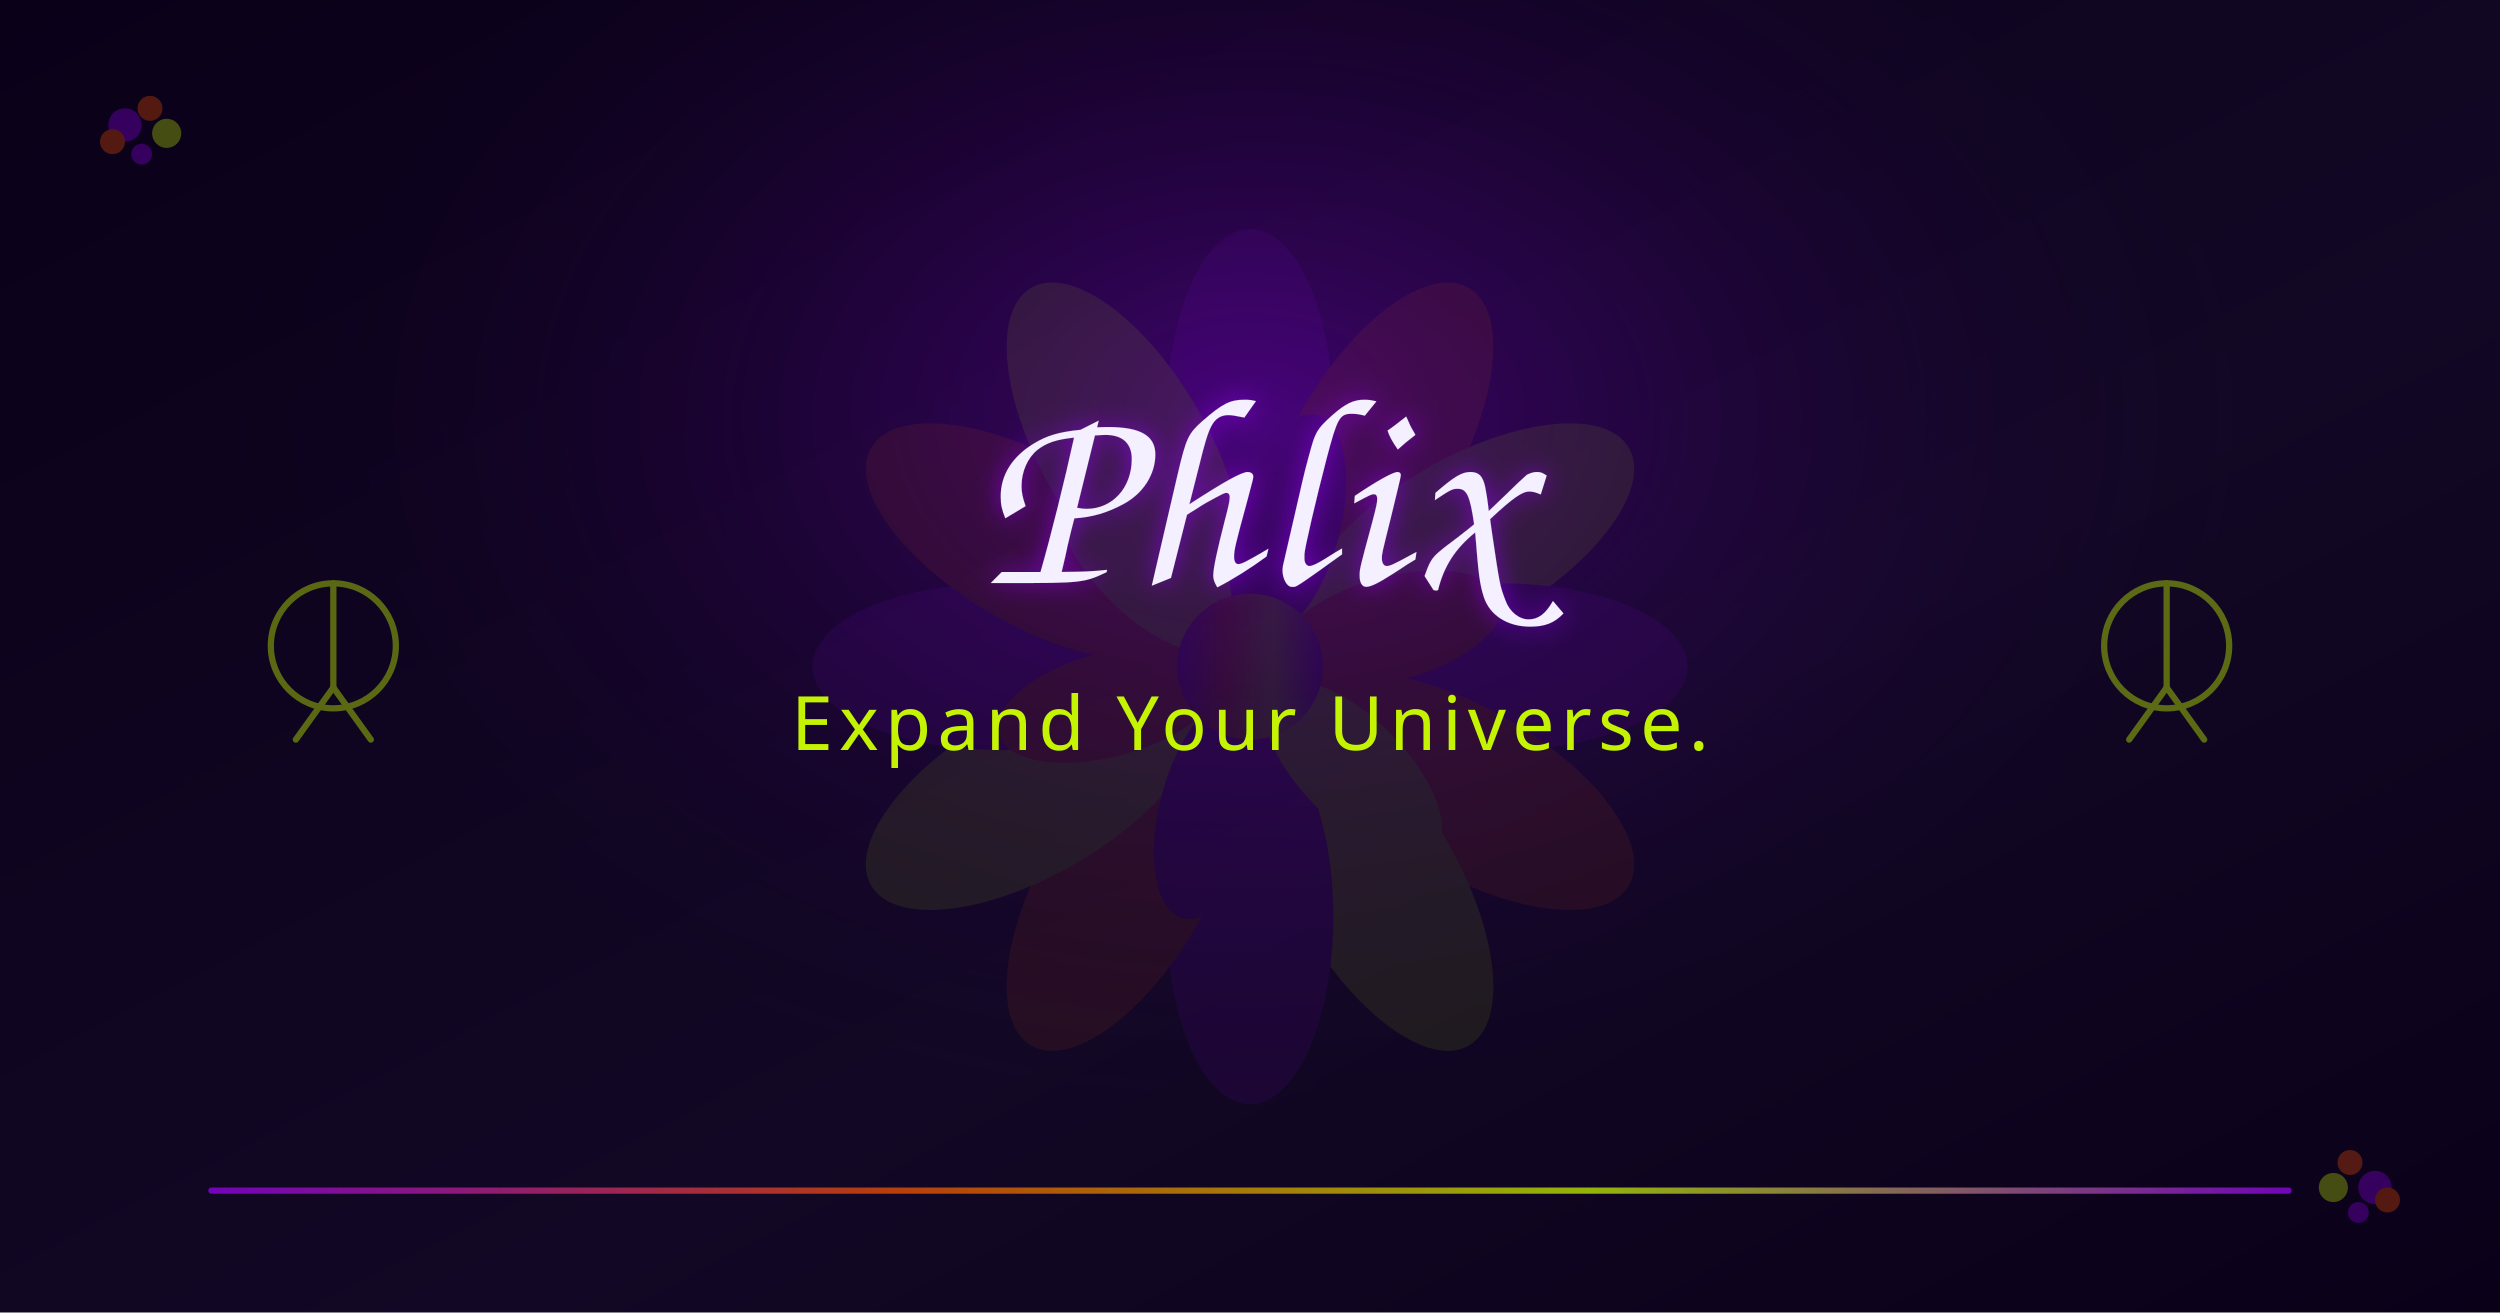
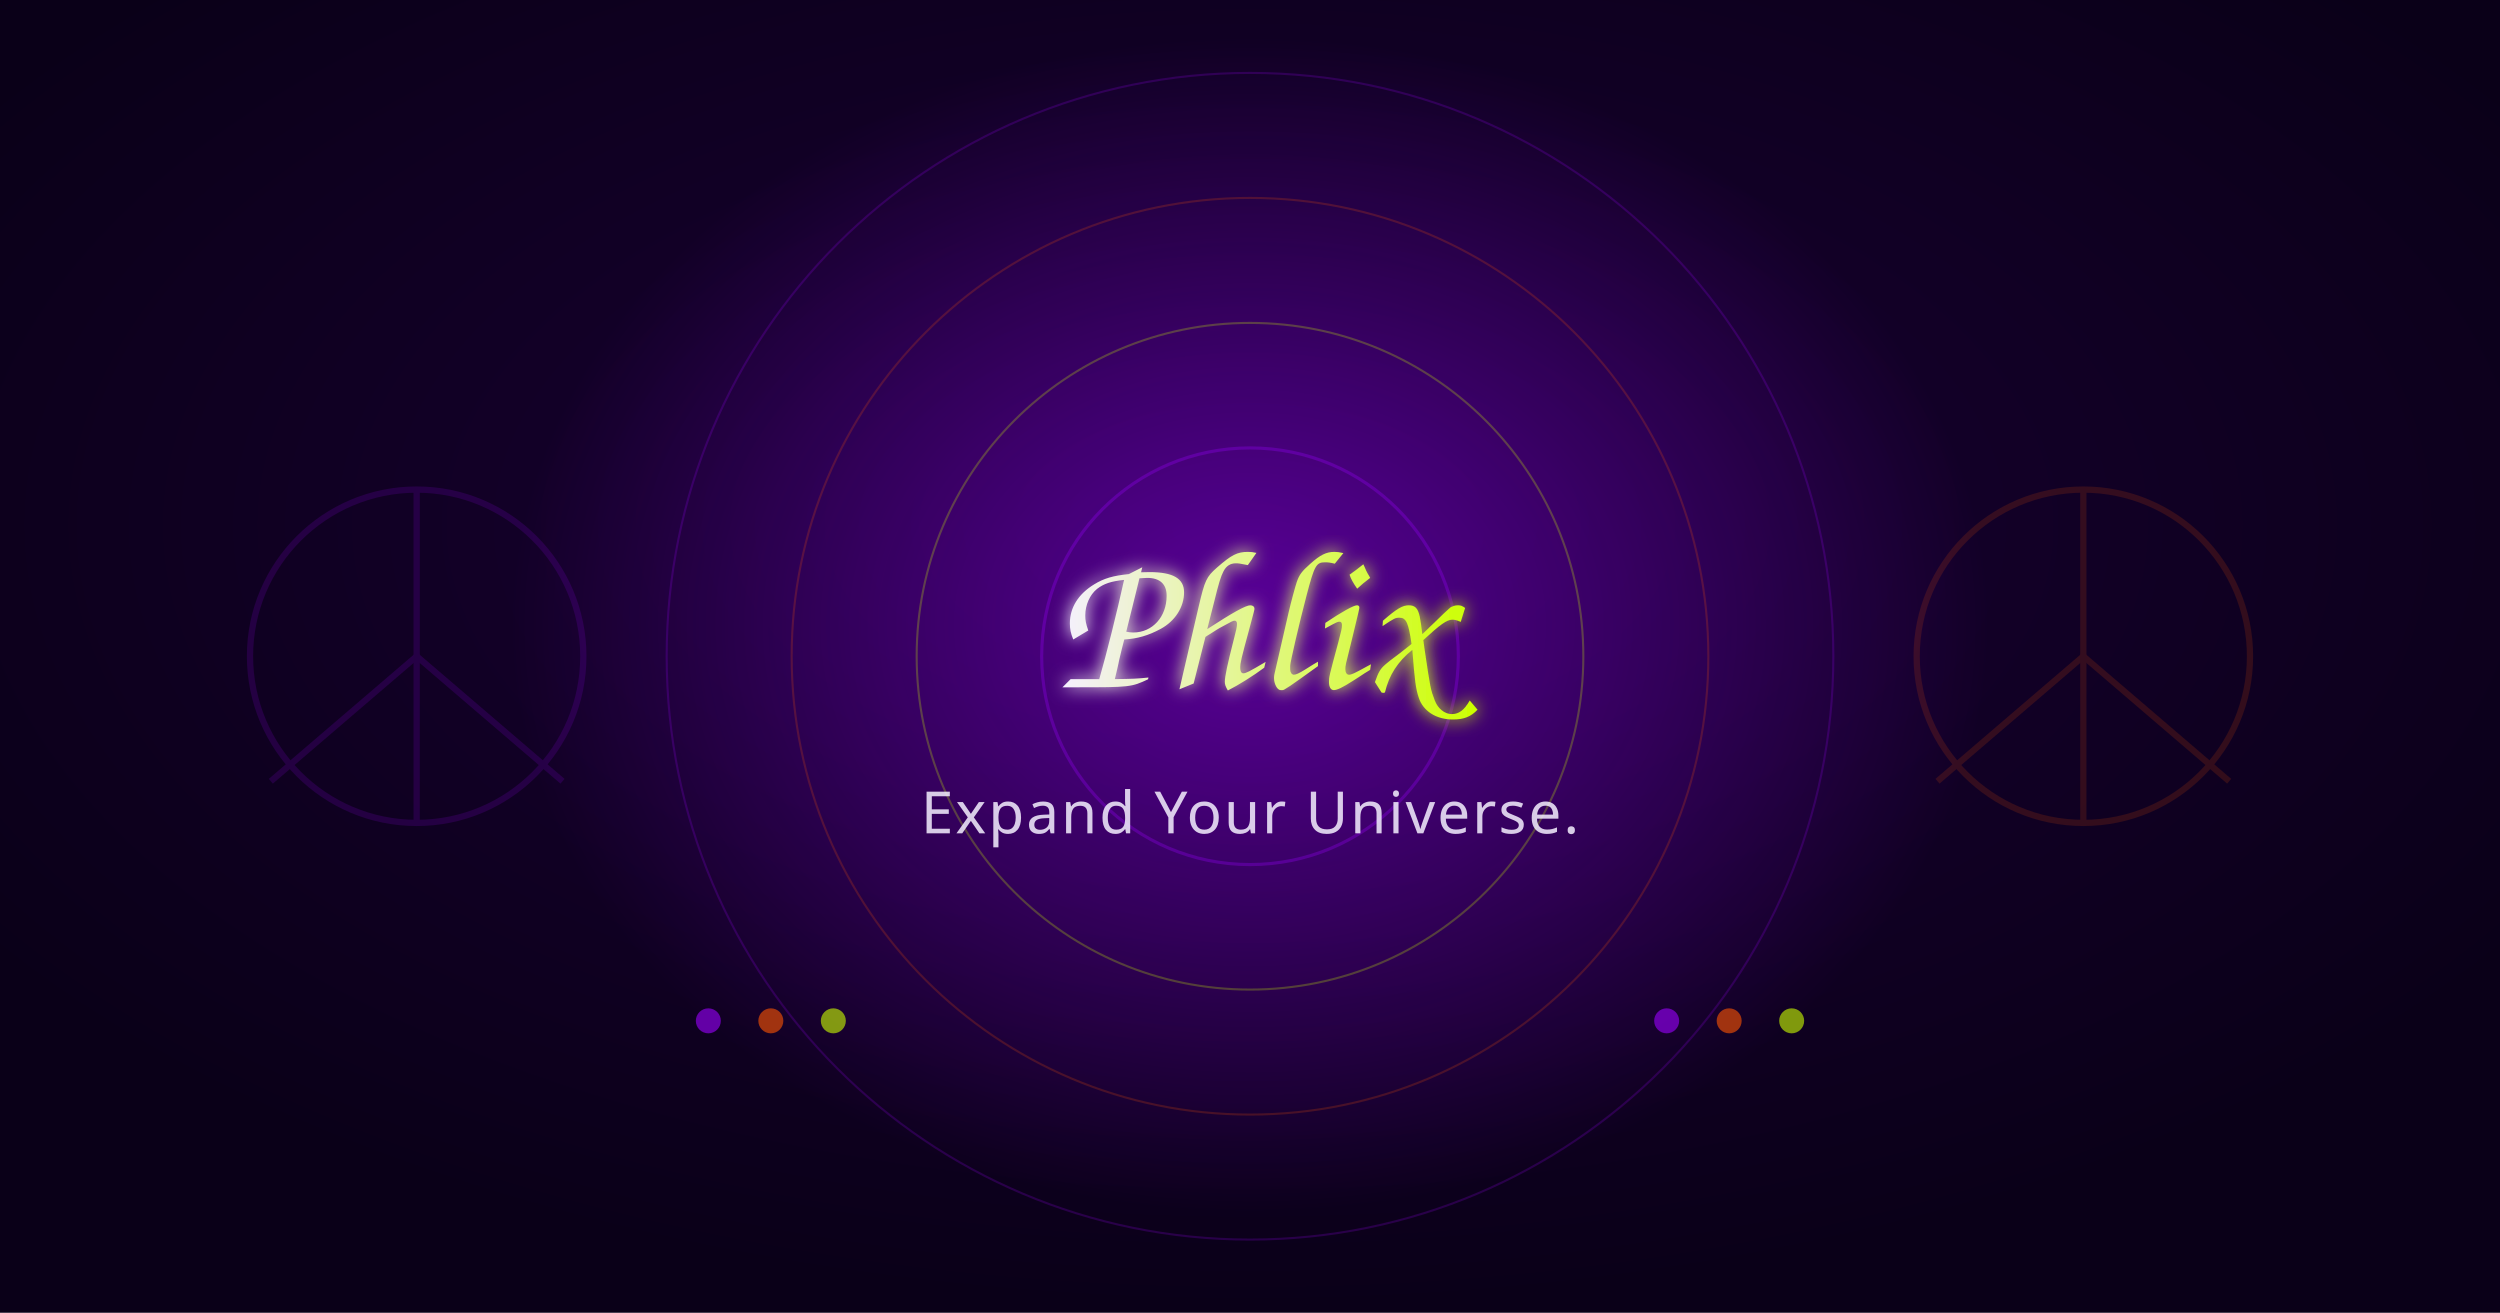
- <svg xmlns="http://www.w3.org/2000/svg" viewBox="0 0 1200 630" role="img" aria-labelledby="og-title og-desc">
+ <svg xmlns="http://www.w3.org/2000/svg" viewBox="0 0 1200 630" width="1200" height="630">
  <defs>
-     <linearGradient id="bgGrad" x1="0%" y1="0%" x2="100%" y2="100%">
-       <stop offset="0%" stop-color="#0A0018" />
-       <stop offset="60%" stop-color="#120825" />
+     <radialGradient id="bg-glow" cx="50%" cy="40%" r="60%">
+       <stop offset="0%" stop-color="#1A0035" />
      <stop offset="100%" stop-color="#0A0018" />
+     </radialGradient>
+     <radialGradient id="uv-bloom" cx="50%" cy="50%" r="50%">
+       <stop offset="0%" stop-color="#9B00FF" stop-opacity="0.5" />
+       <stop offset="70%" stop-color="#9B00FF" stop-opacity="0" />
+     </radialGradient>
+     <linearGradient id="text-grad" x1="0%" y1="0%" x2="100%" y2="0%">
+       <stop offset="0%" stop-color="#F5F0FF" />
+       <stop offset="100%" stop-color="#CCFF00" />
    </linearGradient>
-     <linearGradient id="rainbowLine" x1="0%" y1="0%" x2="100%" y2="0%">
-       <stop offset="0%" stop-color="#9B00FF" />
-       <stop offset="33%" stop-color="#FF5500" />
-       <stop offset="66%" stop-color="#CCFF00" />
-       <stop offset="100%" stop-color="#9B00FF" />
-     </linearGradient>
-     <radialGradient id="uvBloom" cx="50%" cy="50%" r="50%">
-       <stop offset="0%" stop-color="#9B00FF" stop-opacity="0.35" />
-       <stop offset="100%" stop-color="#0A0018" stop-opacity="0" />
-     </radialGradient>
-     <filter id="textGlow" x="-20%" y="-20%" width="140%" height="140%">
-       <feGaussianBlur in="SourceGraphic" stdDeviation="6" result="blur" />
-       <feFlood flood-color="#9B00FF" flood-opacity="0.6" result="color" />
-       <feComposite in="color" in2="blur" operator="in" result="glow" />
+     <filter id="glow" x="-10%" y="-10%" width="120%" height="120%">
+       <feGaussianBlur in="SourceGraphic" stdDeviation="4" result="blur" />
      <feMerge>
-         <feMergeNode in="glow" />
+         <feMergeNode in="blur" />
        <feMergeNode in="SourceGraphic" />
      </feMerge>
    </filter>
  </defs>
-   <rect width="1200" height="630" fill="url(#bgGrad)" />
-   <ellipse cx="600" cy="200" rx="500" ry="350" fill="url(#uvBloom)" />
-   <g opacity="0.08" transform="translate(600, 320)">
-     <ellipse cx="0" cy="-120" rx="40" ry="90" fill="#9B00FF" transform="rotate(0)" />
-     <ellipse cx="0" cy="-120" rx="40" ry="90" fill="#FF5500" transform="rotate(30)" />
-     <ellipse cx="0" cy="-120" rx="40" ry="90" fill="#CCFF00" transform="rotate(60)" />
-     <ellipse cx="0" cy="-120" rx="40" ry="90" fill="#9B00FF" transform="rotate(90)" />
-     <ellipse cx="0" cy="-120" rx="40" ry="90" fill="#FF5500" transform="rotate(120)" />
-     <ellipse cx="0" cy="-120" rx="40" ry="90" fill="#CCFF00" transform="rotate(150)" />
-     <ellipse cx="0" cy="-120" rx="40" ry="90" fill="#9B00FF" transform="rotate(180)" />
-     <ellipse cx="0" cy="-120" rx="40" ry="90" fill="#FF5500" transform="rotate(210)" />
-     <ellipse cx="0" cy="-120" rx="40" ry="90" fill="#CCFF00" transform="rotate(240)" />
-     <ellipse cx="0" cy="-120" rx="40" ry="90" fill="#9B00FF" transform="rotate(270)" />
-     <ellipse cx="0" cy="-120" rx="40" ry="90" fill="#FF5500" transform="rotate(300)" />
-     <ellipse cx="0" cy="-120" rx="40" ry="90" fill="#CCFF00" transform="rotate(330)" />
-     <ellipse cx="0" cy="-70" rx="25" ry="55" fill="#9B00FF" transform="rotate(15)" />
-     <ellipse cx="0" cy="-70" rx="25" ry="55" fill="#FF5500" transform="rotate(75)" />
-     <ellipse cx="0" cy="-70" rx="25" ry="55" fill="#CCFF00" transform="rotate(135)" />
-     <ellipse cx="0" cy="-70" rx="25" ry="55" fill="#9B00FF" transform="rotate(195)" />
-     <ellipse cx="0" cy="-70" rx="25" ry="55" fill="#FF5500" transform="rotate(255)" />
-     <ellipse cx="0" cy="-70" rx="25" ry="55" fill="#CCFF00" transform="rotate(315)" />
-     <circle cx="0" cy="0" r="35" fill="url(#rainbowLine)" />
+   <rect width="1200" height="630" fill="#0A0018" />
+   <rect width="1200" height="630" fill="url(#bg-glow)" />
+   <ellipse cx="600" cy="300" rx="500" ry="400" fill="url(#uv-bloom)" />
+   <circle cx="600" cy="315" r="280" fill="none" stroke="#9B00FF" stroke-width="1" opacity="0.2" />
+   <circle cx="600" cy="315" r="220" fill="none" stroke="#FF5500" stroke-width="1" opacity="0.2" />
+   <circle cx="600" cy="315" r="160" fill="none" stroke="#CCFF00" stroke-width="1" opacity="0.25" />
+   <circle cx="600" cy="315" r="100" fill="none" stroke="#9B00FF" stroke-width="1.5" opacity="0.3" />
+   <g transform="translate(200, 315)" opacity="0.15">
+     <circle cx="0" cy="0" r="80" fill="none" stroke="#9B00FF" stroke-width="3" />
+     <line x1="0" y1="-80" x2="0" y2="80" stroke="#9B00FF" stroke-width="3" />
+     <line x1="0" y1="0" x2="-70" y2="60" stroke="#9B00FF" stroke-width="3" />
+     <line x1="0" y1="0" x2="70" y2="60" stroke="#9B00FF" stroke-width="3" />
  </g>
-   <rect x="100" y="570" width="1000" height="3" rx="1.5" fill="url(#rainbowLine)" opacity="0.7" />
-   <text x="600" y="280" font-family="Lobster, Pacifico, 'Righteous', cursive" font-size="130" font-weight="400" fill="#F5F0FF" text-anchor="middle" letter-spacing="4" filter="url(#textGlow)">Phlix</text>
-   <text x="600" y="360" font-family="Fredoka One, 'Righteous', sans-serif" font-size="36" font-weight="400" fill="#CCFF00" text-anchor="middle" letter-spacing="3" opacity="0.95">Expand Your Universe.</text>
-   <g transform="translate(160, 310)" opacity="0.4">
-     <circle cx="0" cy="0" r="30" fill="none" stroke="#CCFF00" stroke-width="3" />
-     <line x1="0" y1="-30" x2="0" y2="20" stroke="#CCFF00" stroke-width="3" stroke-linecap="round" />
-     <line x1="0" y1="20" x2="-18" y2="45" stroke="#CCFF00" stroke-width="3" stroke-linecap="round" />
-     <line x1="0" y1="20" x2="18" y2="45" stroke="#CCFF00" stroke-width="3" stroke-linecap="round" />
+   <g transform="translate(1000, 315) scale(-1,1)" opacity="0.15">
+     <circle cx="0" cy="0" r="80" fill="none" stroke="#FF5500" stroke-width="3" />
+     <line x1="0" y1="-80" x2="0" y2="80" stroke="#FF5500" stroke-width="3" />
+     <line x1="0" y1="0" x2="-70" y2="60" stroke="#FF5500" stroke-width="3" />
+     <line x1="0" y1="0" x2="70" y2="60" stroke="#FF5500" stroke-width="3" />
  </g>
-   <g transform="translate(1040, 310)" opacity="0.4">
-     <circle cx="0" cy="0" r="30" fill="none" stroke="#CCFF00" stroke-width="3" />
-     <line x1="0" y1="-30" x2="0" y2="20" stroke="#CCFF00" stroke-width="3" stroke-linecap="round" />
-     <line x1="0" y1="20" x2="-18" y2="45" stroke="#CCFF00" stroke-width="3" stroke-linecap="round" />
-     <line x1="0" y1="20" x2="18" y2="45" stroke="#CCFF00" stroke-width="3" stroke-linecap="round" />
-   </g>
-   <g opacity="0.3">
-     <circle cx="60" cy="60" r="8" fill="#9B00FF" />
-     <circle cx="72" cy="52" r="6" fill="#FF5500" />
-     <circle cx="80" cy="64" r="7" fill="#CCFF00" />
-     <circle cx="68" cy="74" r="5" fill="#9B00FF" />
-     <circle cx="54" cy="68" r="6" fill="#FF5500" />
-     <circle cx="1140" cy="570" r="8" fill="#9B00FF" />
-     <circle cx="1128" cy="558" r="6" fill="#FF5500" />
-     <circle cx="1120" cy="570" r="7" fill="#CCFF00" />
-     <circle cx="1132" cy="582" r="5" fill="#9B00FF" />
-     <circle cx="1146" cy="576" r="6" fill="#FF5500" />
-   </g>
+   <text x="600" y="330" font-family="Lobster, 'Pacifico', 'Righteous', cursive" font-size="96" fill="url(#text-grad)" text-anchor="middle" filter="url(#glow)" letter-spacing="2">Phlix</text>
+   <text x="600" y="400" font-family="Nunito, 'Varela Round', system-ui, sans-serif" font-size="28" fill="#F5F0FF" text-anchor="middle" opacity="0.85" letter-spacing="1">Expand Your Universe.</text>
+   <circle cx="340" cy="490" r="6" fill="#9B00FF" opacity="0.6" />
+   <circle cx="370" cy="490" r="6" fill="#FF5500" opacity="0.6" />
+   <circle cx="400" cy="490" r="6" fill="#CCFF00" opacity="0.6" />
+   <circle cx="800" cy="490" r="6" fill="#9B00FF" opacity="0.6" />
+   <circle cx="830" cy="490" r="6" fill="#FF5500" opacity="0.6" />
+   <circle cx="860" cy="490" r="6" fill="#CCFF00" opacity="0.6" />
</svg>
